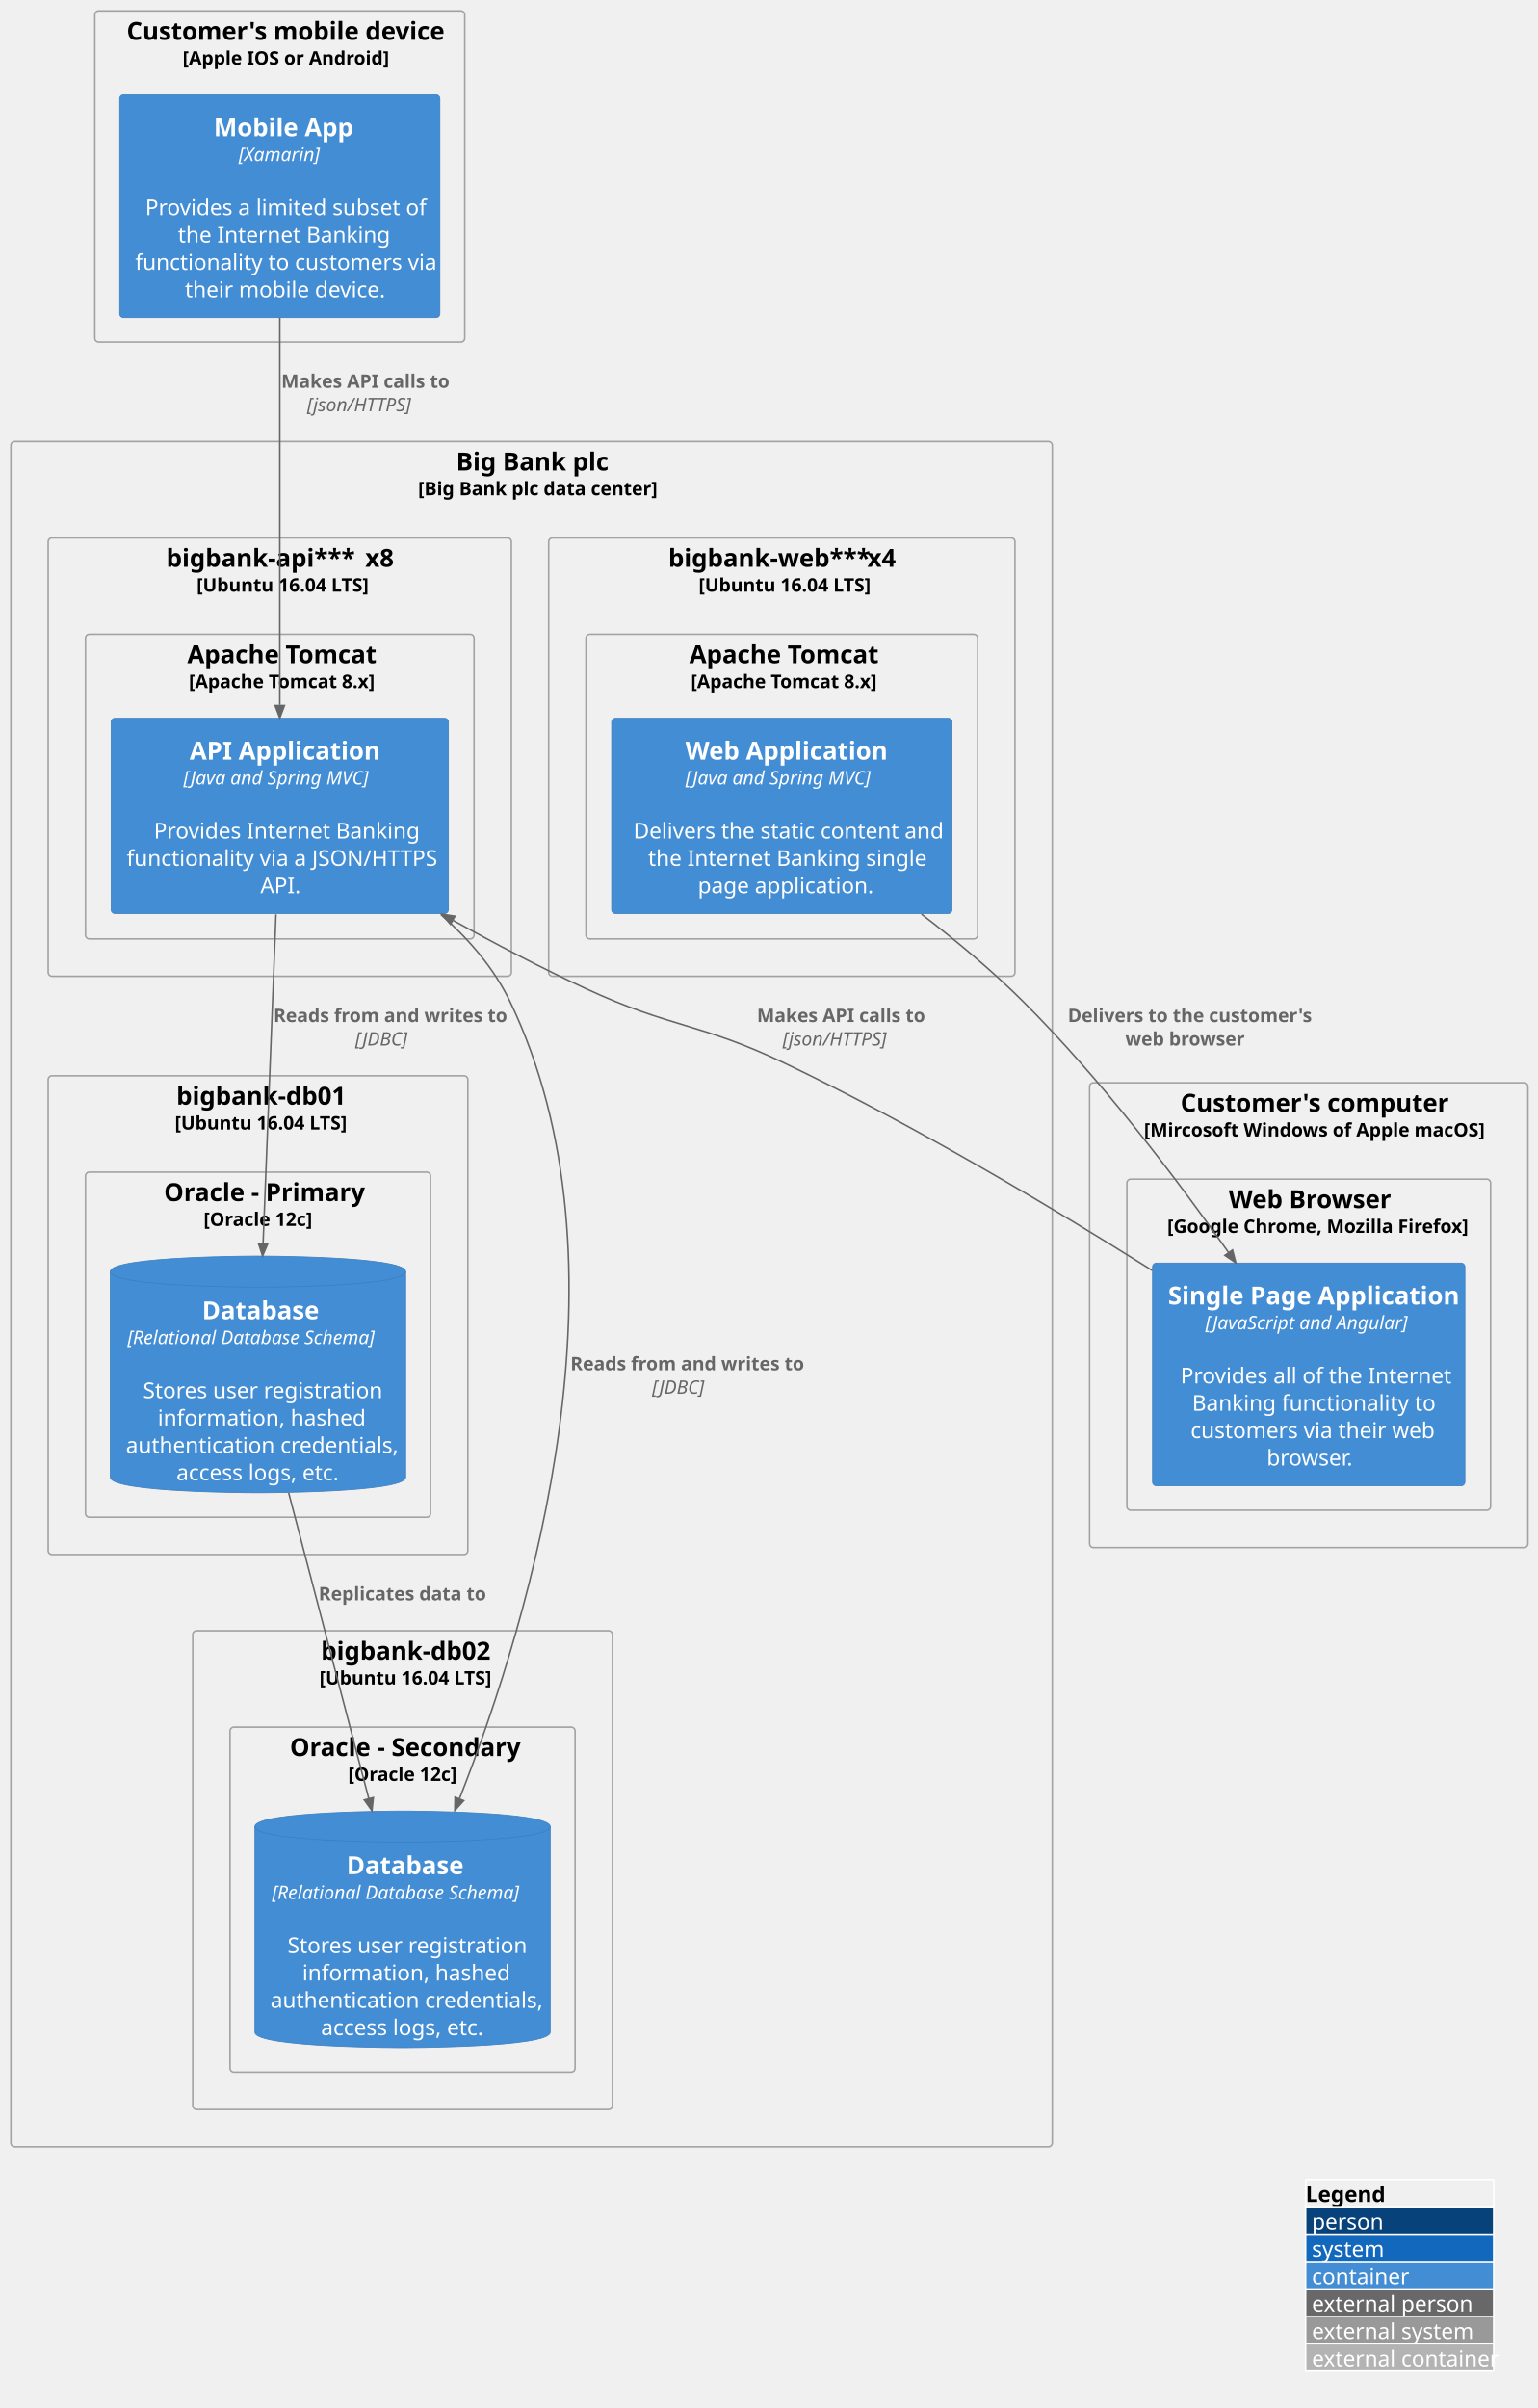
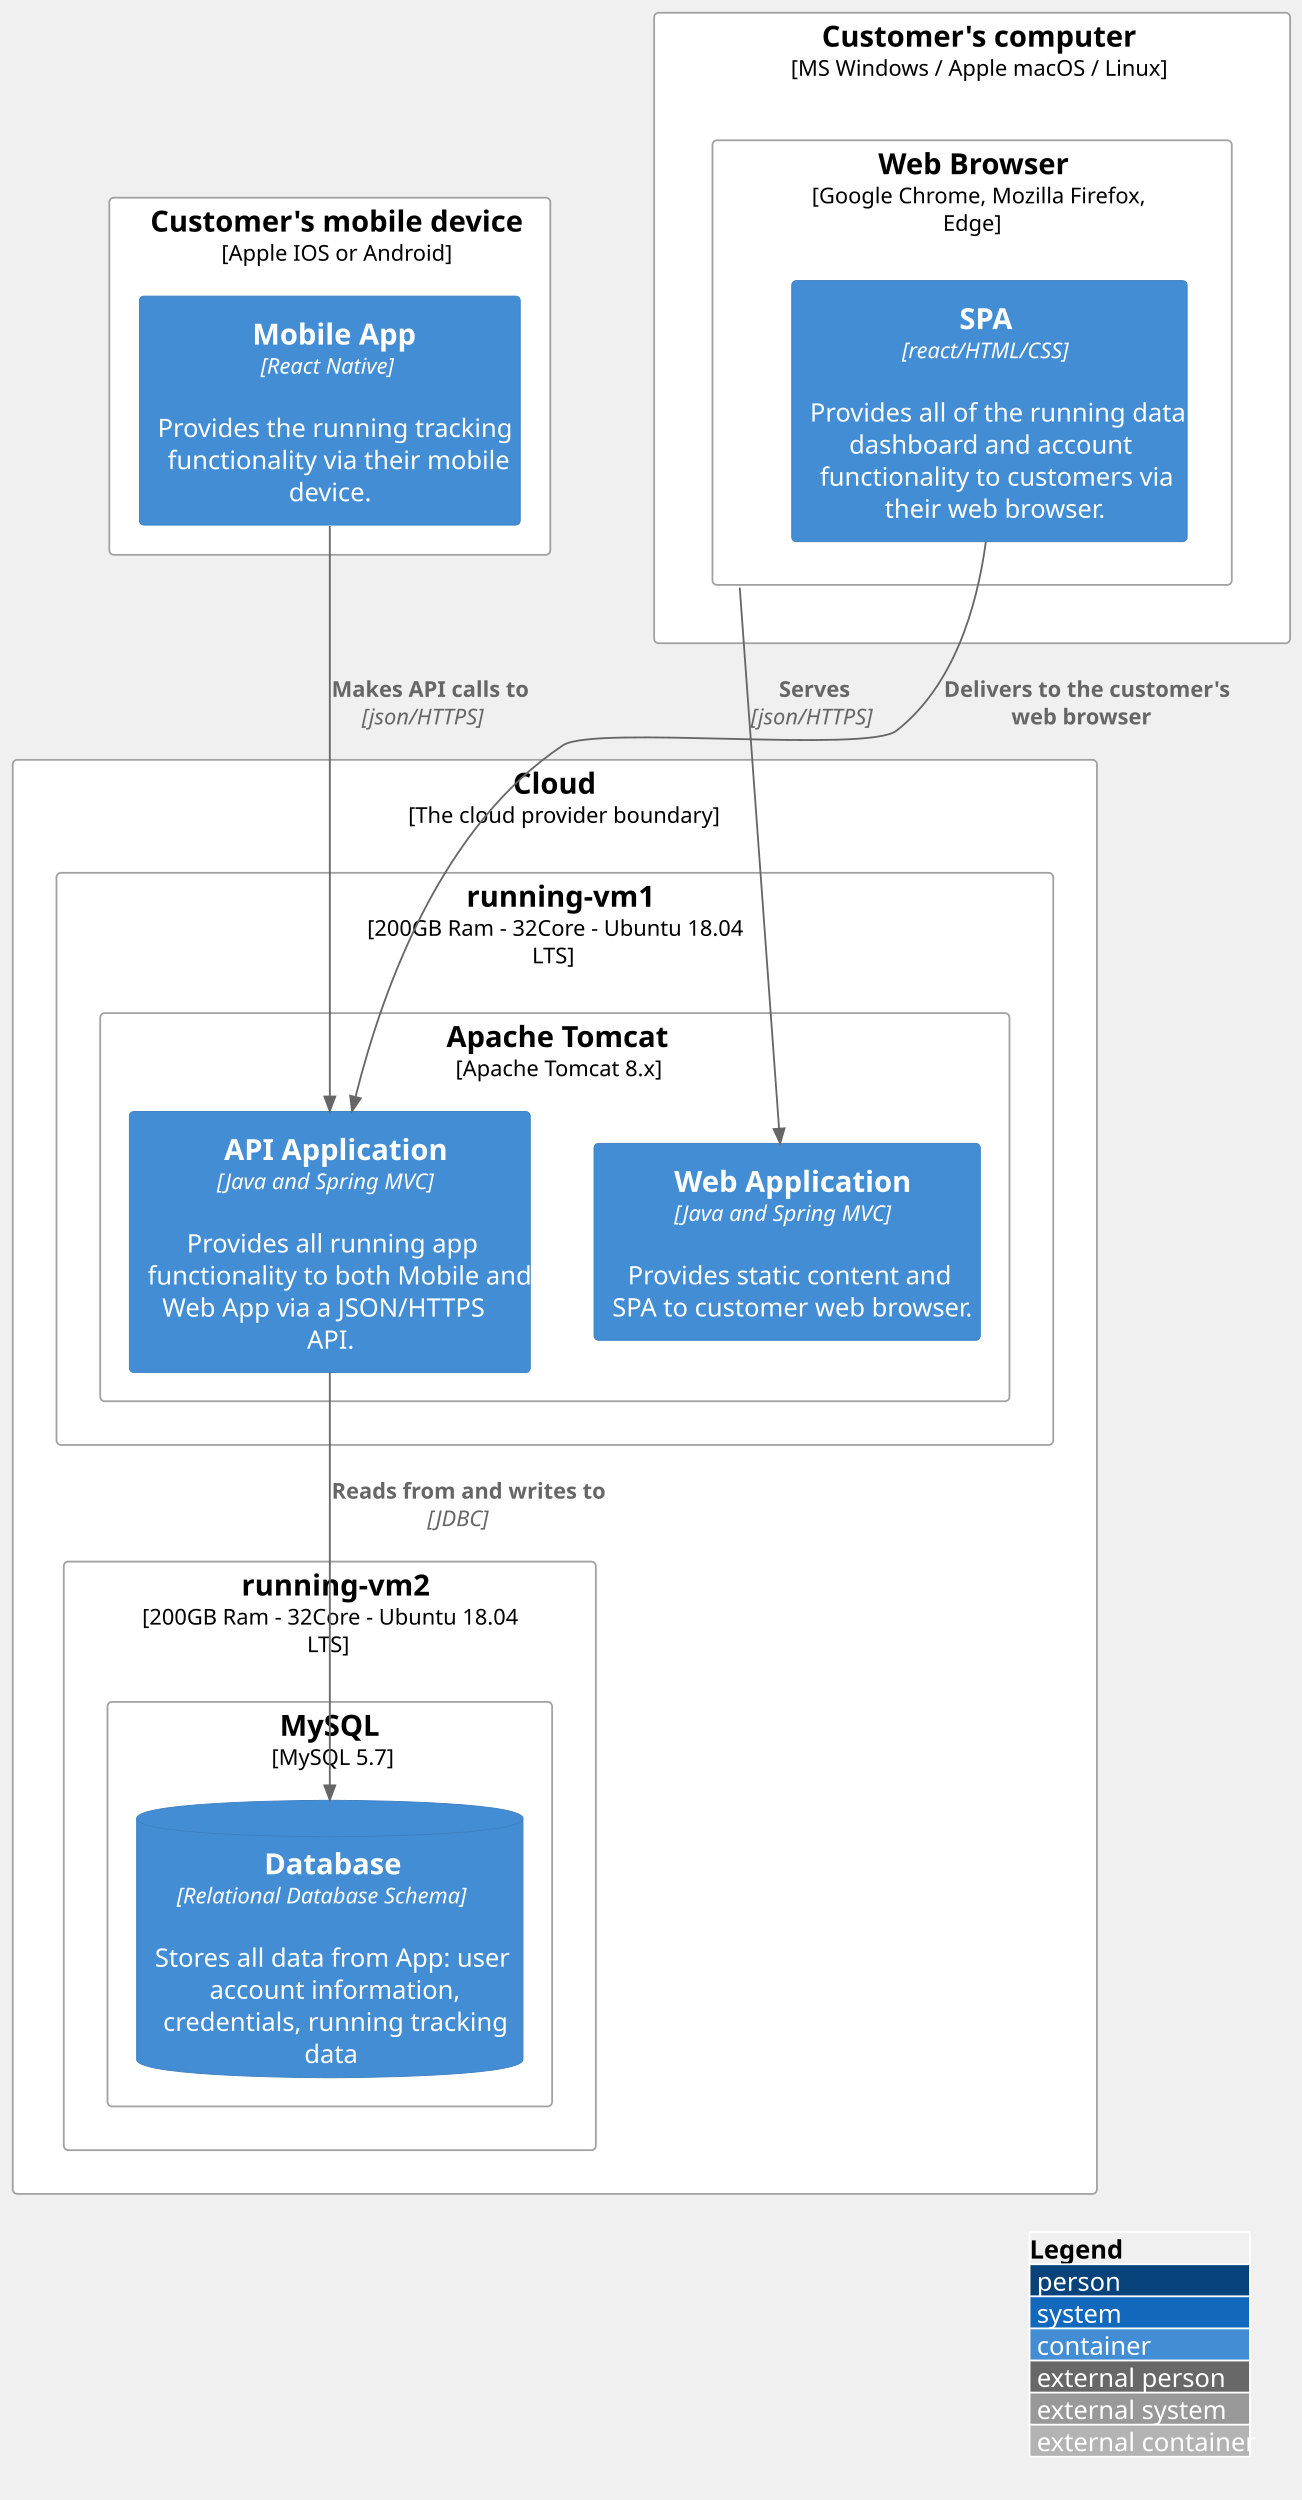
- <svg xmlns="http://www.w3.org/2000/svg" contentStyleType="text/css" height="1549px" preserveAspectRatio="none" style="width:989px;height:1549px;background:#FFFFFF;" version="1.1" viewBox="0 0 989 1549" width="989px" zoomAndPan="magnify">
+ <svg xmlns="http://www.w3.org/2000/svg" contentStyleType="text/css" height="1372px" preserveAspectRatio="none" style="width:714px;height:1372px;background:#FFFFFF;" version="1.1" viewBox="0 0 714 1372" width="714px" zoomAndPan="magnify">
  <defs />
  <g>
    <g id="cluster_plc">
-       <rect height="1097" rx="2.5" ry="2.5" style="stroke:#A2A2A2;stroke-width:1.0;fill:none;" width="670" x="7" y="284" />
-       <text fill="#000000" font-family="sans-serif" font-size="16" font-weight="bold" lengthAdjust="spacing" textLength="97" x="293.5" y="302.609">Big Bank plc</text>
-       <text fill="#000000" font-family="sans-serif" font-size="12" font-weight="bold" lengthAdjust="spacing" textLength="146" x="269" y="318.582">[Big Bank plc data center]</text>
+       <rect fill="#FFFFFF" height="787" rx="2.5" ry="2.5" style="stroke:#A2A2A2;stroke-width:1.0;" width="595" x="7" y="417" />
+       <text fill="#000000" font-family="sans-serif" font-size="16" font-weight="bold" lengthAdjust="spacing" textLength="46" x="281.5" y="435.609">Cloud</text>
+       <text fill="#000000" font-family="sans-serif" font-size="12" lengthAdjust="spacing" textLength="161" x="224" y="451.582">[The cloud provider boundary]</text>
    </g>
    <g id="cluster_dn">
-       <rect height="282" rx="2.5" ry="2.5" style="stroke:#A2A2A2;stroke-width:1.0;fill:none;" width="298" x="31" y="346" />
-       <text fill="#000000" font-family="sans-serif" font-size="16" font-weight="bold" lengthAdjust="spacing" textLength="108" x="107" y="364.609">bigbank-api***</text>
-       <text fill="#000000" font-family="sans-serif" font-size="16" font-weight="bold" lengthAdjust="spacing" textLength="18" x="235" y="364.609">x8</text>
-       <text fill="#000000" font-family="sans-serif" font-size="12" font-weight="bold" lengthAdjust="spacing" textLength="107" x="126.5" y="380.582">[Ubuntu 16.04 LTS]</text>
-     </g>
-     <g id="cluster_apache">
-       <rect height="196" rx="2.5" ry="2.5" style="stroke:#A2A2A2;stroke-width:1.0;fill:none;" width="250" x="55" y="408" />
-       <text fill="#000000" font-family="sans-serif" font-size="16" font-weight="bold" lengthAdjust="spacing" textLength="119" x="120.5" y="426.609">Apache Tomcat</text>
-       <text fill="#000000" font-family="sans-serif" font-size="12" font-weight="bold" lengthAdjust="spacing" textLength="117" x="121.5" y="442.582">[Apache Tomcat 8.x]</text>
-     </g>
-     <g id="cluster_bigbankdb01">
-       <rect height="308" rx="2.5" ry="2.5" style="stroke:#A2A2A2;stroke-width:1.0;fill:none;" width="270" x="31" y="692" />
-       <text fill="#000000" font-family="sans-serif" font-size="16" font-weight="bold" lengthAdjust="spacing" textLength="105" x="113.5" y="710.609">bigbank-db01</text>
-       <text fill="#000000" font-family="sans-serif" font-size="12" font-weight="bold" lengthAdjust="spacing" textLength="107" x="112.5" y="726.582">[Ubuntu 16.04 LTS]</text>
-     </g>
-     <g id="cluster_oracle">
-       <rect height="222" rx="2.5" ry="2.5" style="stroke:#A2A2A2;stroke-width:1.0;fill:none;" width="222" x="55" y="754" />
-       <text fill="#000000" font-family="sans-serif" font-size="16" font-weight="bold" lengthAdjust="spacing" textLength="121" x="105.5" y="772.609">Oracle - Primary</text>
-       <text fill="#000000" font-family="sans-serif" font-size="12" font-weight="bold" lengthAdjust="spacing" textLength="70" x="131" y="788.582">[Oracle 12c]</text>
-     </g>
-     <g id="cluster_bigbankdb02">
-       <rect height="308" rx="2.5" ry="2.5" style="stroke:#A2A2A2;stroke-width:1.0;fill:none;" width="270" x="124" y="1049" />
-       <text fill="#000000" font-family="sans-serif" font-size="16" font-weight="bold" lengthAdjust="spacing" textLength="105" x="206.5" y="1067.609">bigbank-db02</text>
-       <text fill="#000000" font-family="sans-serif" font-size="12" font-weight="bold" lengthAdjust="spacing" textLength="107" x="205.5" y="1083.582">[Ubuntu 16.04 LTS]</text>
-     </g>
-     <g id="cluster_oracle2">
-       <rect height="222" rx="2.5" ry="2.5" style="stroke:#A2A2A2;stroke-width:1.0;fill:none;" width="222" x="148" y="1111" />
-       <text fill="#000000" font-family="sans-serif" font-size="16" font-weight="bold" lengthAdjust="spacing" textLength="145" x="186.5" y="1129.609">Oracle - Secondary</text>
-       <text fill="#000000" font-family="sans-serif" font-size="12" font-weight="bold" lengthAdjust="spacing" textLength="70" x="224" y="1145.582">[Oracle 12c]</text>
-     </g>
-     <g id="cluster_bb2">
-       <rect height="282" rx="2.5" ry="2.5" style="stroke:#A2A2A2;stroke-width:1.0;fill:none;" width="300" x="353" y="346" />
-       <text fill="#000000" font-family="sans-serif" font-size="16" font-weight="bold" lengthAdjust="spacing" textLength="117" x="430" y="364.609">bigbank-web***</text>
-       <text fill="#000000" font-family="sans-serif" font-size="16" font-weight="bold" lengthAdjust="spacing" textLength="18" x="558" y="364.609">x4</text>
-       <text fill="#000000" font-family="sans-serif" font-size="12" font-weight="bold" lengthAdjust="spacing" textLength="107" x="449.5" y="380.582">[Ubuntu 16.04 LTS]</text>
+       <rect fill="#FFFFFF" height="314" rx="2.5" ry="2.5" style="stroke:#A2A2A2;stroke-width:1.0;" width="547" x="31" y="479" />
+       <text fill="#000000" font-family="sans-serif" font-size="16" font-weight="bold" lengthAdjust="spacing" textLength="97" x="256" y="497.609">running-vm1</text>
+       <text fill="#000000" font-family="sans-serif" font-size="12" lengthAdjust="spacing" textLength="206" x="201.5" y="513.582">[200GB Ram - 32Core - Ubuntu 18.04</text>
+       <text fill="#000000" font-family="sans-serif" font-size="12" lengthAdjust="spacing" textLength="25" x="292" y="528.676">LTS]</text>
    </g>
    <g id="cluster_apache2">
-       <rect height="196" rx="2.5" ry="2.5" style="stroke:#A2A2A2;stroke-width:1.0;fill:none;" width="252" x="377" y="408" />
-       <text fill="#000000" font-family="sans-serif" font-size="16" font-weight="bold" lengthAdjust="spacing" textLength="119" x="443.5" y="426.609">Apache Tomcat</text>
-       <text fill="#000000" font-family="sans-serif" font-size="12" font-weight="bold" lengthAdjust="spacing" textLength="117" x="444.5" y="442.582">[Apache Tomcat 8.x]</text>
+       <rect fill="#FFFFFF" height="213" rx="2.5" ry="2.5" style="stroke:#A2A2A2;stroke-width:1.0;" width="499" x="55" y="556" />
+       <text fill="#000000" font-family="sans-serif" font-size="16" font-weight="bold" lengthAdjust="spacing" textLength="119" x="245" y="574.609">Apache Tomcat</text>
+       <text fill="#000000" font-family="sans-serif" font-size="12" lengthAdjust="spacing" textLength="109" x="250" y="590.582">[Apache Tomcat 8.x]</text>
+     </g>
+     <g id="cluster_db01">
+       <rect fill="#FFFFFF" height="323" rx="2.5" ry="2.5" style="stroke:#A2A2A2;stroke-width:1.0;" width="292" x="35" y="857" />
+       <text fill="#000000" font-family="sans-serif" font-size="16" font-weight="bold" lengthAdjust="spacing" textLength="97" x="132.5" y="875.609">running-vm2</text>
+       <text fill="#000000" font-family="sans-serif" font-size="12" lengthAdjust="spacing" textLength="206" x="78" y="891.582">[200GB Ram - 32Core - Ubuntu 18.04</text>
+       <text fill="#000000" font-family="sans-serif" font-size="12" lengthAdjust="spacing" textLength="25" x="168.5" y="906.676">LTS]</text>
+     </g>
+     <g id="cluster_mysql">
+       <rect fill="#FFFFFF" height="222" rx="2.5" ry="2.5" style="stroke:#A2A2A2;stroke-width:1.0;" width="244" x="59" y="934" />
+       <text fill="#000000" font-family="sans-serif" font-size="16" font-weight="bold" lengthAdjust="spacing" textLength="55" x="153.5" y="952.609">MySQL</text>
+       <text fill="#000000" font-family="sans-serif" font-size="12" lengthAdjust="spacing" textLength="64" x="149" y="968.582">[MySQL 5.7]</text>
    </g>
    <g id="cluster_mob">
-       <rect height="213" rx="2.5" ry="2.5" style="stroke:#A2A2A2;stroke-width:1.0;fill:none;" width="238" x="61" y="7" />
-       <text fill="#000000" font-family="sans-serif" font-size="16" font-weight="bold" lengthAdjust="spacing" textLength="197" x="81.5" y="25.609">Customer's mobile device</text>
-       <text fill="#000000" font-family="sans-serif" font-size="12" font-weight="bold" lengthAdjust="spacing" textLength="125" x="117.5" y="41.582">[Apple IOS or Android]</text>
+       <rect fill="#FFFFFF" height="196" rx="2.5" ry="2.5" style="stroke:#A2A2A2;stroke-width:1.0;" width="242" x="60" y="108.5" />
+       <text fill="#000000" font-family="sans-serif" font-size="16" font-weight="bold" lengthAdjust="spacing" textLength="197" x="82.5" y="127.109">Customer's mobile device</text>
+       <text fill="#000000" font-family="sans-serif" font-size="12" lengthAdjust="spacing" textLength="119" x="121.5" y="143.082">[Apple IOS or Android]</text>
    </g>
    <g id="cluster_comp">
-       <rect height="299" rx="2.5" ry="2.5" style="stroke:#A2A2A2;stroke-width:1.0;fill:none;" width="282" x="701" y="696.5" />
-       <text fill="#000000" font-family="sans-serif" font-size="16" font-weight="bold" lengthAdjust="spacing" textLength="165" x="759.5" y="715.109">Customer's computer</text>
-       <text fill="#000000" font-family="sans-serif" font-size="12" font-weight="bold" lengthAdjust="spacing" textLength="212" x="736" y="731.082">[Mircosoft Windows of Apple macOS]</text>
+       <rect fill="#FFFFFF" height="346" rx="2.5" ry="2.5" style="stroke:#A2A2A2;stroke-width:1.0;" width="349" x="359" y="7" />
+       <text fill="#000000" font-family="sans-serif" font-size="16" font-weight="bold" lengthAdjust="spacing" textLength="165" x="451" y="25.609">Customer's computer</text>
+       <text fill="#000000" font-family="sans-serif" font-size="12" lengthAdjust="spacing" textLength="199" x="434" y="41.582">[MS Windows / Apple macOS / Linux]</text>
    </g>
    <g id="cluster_browser">
-       <rect height="213" rx="2.5" ry="2.5" style="stroke:#A2A2A2;stroke-width:1.0;fill:none;" width="234" x="725" y="758.5" />
-       <text fill="#000000" font-family="sans-serif" font-size="16" font-weight="bold" lengthAdjust="spacing" textLength="103" x="790.5" y="777.109">Web Browser</text>
-       <text fill="#000000" font-family="sans-serif" font-size="12" font-weight="bold" lengthAdjust="spacing" textLength="182" x="751" y="793.082">[Google Chrome, Mozilla Firefox]</text>
+       <rect fill="#FFFFFF" height="244" rx="2.5" ry="2.5" style="stroke:#A2A2A2;stroke-width:1.0;" width="285" x="391" y="77" />
+       <text fill="#000000" font-family="sans-serif" font-size="16" font-weight="bold" lengthAdjust="spacing" textLength="103" x="482" y="95.609">Web Browser</text>
+       <text fill="#000000" font-family="sans-serif" font-size="12" lengthAdjust="spacing" textLength="176" x="445.5" y="111.582">[Google Chrome, Mozilla Firefox,</text>
+       <text fill="#000000" font-family="sans-serif" font-size="12" lengthAdjust="spacing" textLength="32" x="517.5" y="126.676">Edge]</text>
+     </g>
+     <g id="elem_web">
+       <rect fill="#438DD5" height="108.047" rx="2.5" ry="2.5" style="stroke:#3C7FC0;stroke-width:0.5;" width="212" x="326" y="627.5" />
+       <text fill="#FFFFFF" font-family="sans-serif" font-size="16" font-weight="bold" lengthAdjust="spacing" textLength="124" x="370" y="654.109">Web Application</text>
+       <text fill="#FFFFFF" font-family="sans-serif" font-size="12" font-style="italic" lengthAdjust="spacing" textLength="124" x="370" y="670.082">[Java and Spring MVC]</text>
+       <text fill="#FFFFFF" font-family="sans-serif" font-size="14" lengthAdjust="spacing" textLength="4" x="430" y="687.252"> </text>
+       <text fill="#FFFFFF" font-family="sans-serif" font-size="14" lengthAdjust="spacing" textLength="171" x="344.5" y="704.861">Provides static content and</text>
+       <text fill="#FFFFFF" font-family="sans-serif" font-size="14" lengthAdjust="spacing" textLength="192" x="336" y="722.471">SPA to customer web browser.</text>
    </g>
    <g id="elem_api">
-       <rect fill="#438DD5" height="125.656" rx="2.5" ry="2.5" style="stroke:#3C7FC0;stroke-width:0.5;" width="217" x="71.5" y="462" />
-       <text fill="#FFFFFF" font-family="sans-serif" font-size="16" font-weight="bold" lengthAdjust="spacing" textLength="116" x="122" y="488.609">API Application</text>
-       <text fill="#FFFFFF" font-family="sans-serif" font-size="12" font-style="italic" lengthAdjust="spacing" textLength="124" x="118" y="504.582">[Java and Spring MVC]</text>
-       <text fill="#FFFFFF" font-family="sans-serif" font-size="14" lengthAdjust="spacing" textLength="4" x="178" y="521.752"> </text>
-       <text fill="#FFFFFF" font-family="sans-serif" font-size="14" lengthAdjust="spacing" textLength="162" x="99" y="539.361">Provides Internet Banking</text>
-       <text fill="#FFFFFF" font-family="sans-serif" font-size="14" lengthAdjust="spacing" textLength="197" x="81.5" y="556.971">functionality via a JSON/HTTPS</text>
-       <text fill="#FFFFFF" font-family="sans-serif" font-size="14" lengthAdjust="spacing" textLength="25" x="167.5" y="574.58">API.</text>
+       <rect fill="#438DD5" height="143.266" rx="2.5" ry="2.5" style="stroke:#3C7FC0;stroke-width:0.5;" width="220" x="71" y="610" />
+       <text fill="#FFFFFF" font-family="sans-serif" font-size="16" font-weight="bold" lengthAdjust="spacing" textLength="116" x="123" y="636.609">API Application</text>
+       <text fill="#FFFFFF" font-family="sans-serif" font-size="12" font-style="italic" lengthAdjust="spacing" textLength="124" x="119" y="652.582">[Java and Spring MVC]</text>
+       <text fill="#FFFFFF" font-family="sans-serif" font-size="14" lengthAdjust="spacing" textLength="4" x="179" y="669.752"> </text>
+       <text fill="#FFFFFF" font-family="sans-serif" font-size="14" lengthAdjust="spacing" textLength="153" x="102.5" y="687.361">Provides all running app</text>
+       <text fill="#FFFFFF" font-family="sans-serif" font-size="14" lengthAdjust="spacing" textLength="196" x="81" y="704.971">functionality to both Mobile and</text>
+       <text fill="#FFFFFF" font-family="sans-serif" font-size="14" lengthAdjust="spacing" textLength="180" x="89" y="722.58">Web App via a JSON/HTTPS</text>
+       <text fill="#FFFFFF" font-family="sans-serif" font-size="14" lengthAdjust="spacing" textLength="25" x="168.5" y="740.189">API.</text>
    </g>
    <g id="elem_db">
-       <path d="M71,818 C71,808 166,808 166,808 C166,808 261,808 261,818 L261,950.266 C261,960.266 166,960.266 166,960.266 C166,960.266 71,960.266 71,950.266 L71,818 " fill="#438DD5" style="stroke:#3C7FC0;stroke-width:0.5;" />
-       <path d="M71,818 C71,828 166,828 166,828 C166,828 261,828 261,818 " fill="none" style="stroke:#3C7FC0;stroke-width:0.5;" />
-       <text fill="#FFFFFF" font-family="sans-serif" font-size="16" font-weight="bold" lengthAdjust="spacing" textLength="72" x="130" y="848.609">Database</text>
-       <text fill="#FFFFFF" font-family="sans-serif" font-size="12" font-style="italic" lengthAdjust="spacing" textLength="168" x="82" y="864.582">[Relational Database Schema]</text>
-       <text fill="#FFFFFF" font-family="sans-serif" font-size="14" lengthAdjust="spacing" textLength="4" x="164" y="881.752"> </text>
-       <text fill="#FFFFFF" font-family="sans-serif" font-size="14" lengthAdjust="spacing" textLength="148" x="92" y="899.361">Stores user registration</text>
-       <text fill="#FFFFFF" font-family="sans-serif" font-size="14" lengthAdjust="spacing" textLength="125" x="101.5" y="916.971">information, hashed</text>
-       <text fill="#FFFFFF" font-family="sans-serif" font-size="14" lengthAdjust="spacing" textLength="166" x="81" y="934.58">authentication credentials,</text>
-       <text fill="#FFFFFF" font-family="sans-serif" font-size="14" lengthAdjust="spacing" textLength="105" x="113.5" y="952.189">access logs, etc.</text>
-     </g>
-     <g id="elem_db2">
-       <path d="M164,1175 C164,1165 259,1165 259,1165 C259,1165 354,1165 354,1175 L354,1307.266 C354,1317.266 259,1317.266 259,1317.266 C259,1317.266 164,1317.266 164,1307.266 L164,1175 " fill="#438DD5" style="stroke:#3C7FC0;stroke-width:0.5;" />
-       <path d="M164,1175 C164,1185 259,1185 259,1185 C259,1185 354,1185 354,1175 " fill="none" style="stroke:#3C7FC0;stroke-width:0.5;" />
-       <text fill="#FFFFFF" font-family="sans-serif" font-size="16" font-weight="bold" lengthAdjust="spacing" textLength="72" x="223" y="1205.609">Database</text>
-       <text fill="#FFFFFF" font-family="sans-serif" font-size="12" font-style="italic" lengthAdjust="spacing" textLength="168" x="175" y="1221.582">[Relational Database Schema]</text>
-       <text fill="#FFFFFF" font-family="sans-serif" font-size="14" lengthAdjust="spacing" textLength="4" x="257" y="1238.752"> </text>
-       <text fill="#FFFFFF" font-family="sans-serif" font-size="14" lengthAdjust="spacing" textLength="148" x="185" y="1256.361">Stores user registration</text>
-       <text fill="#FFFFFF" font-family="sans-serif" font-size="14" lengthAdjust="spacing" textLength="125" x="194.5" y="1273.971">information, hashed</text>
-       <text fill="#FFFFFF" font-family="sans-serif" font-size="14" lengthAdjust="spacing" textLength="166" x="174" y="1291.58">authentication credentials,</text>
-       <text fill="#FFFFFF" font-family="sans-serif" font-size="14" lengthAdjust="spacing" textLength="105" x="206.5" y="1309.189">access logs, etc.</text>
-     </g>
-     <g id="elem_web">
-       <rect fill="#438DD5" height="125.656" rx="2.5" ry="2.5" style="stroke:#3C7FC0;stroke-width:0.5;" width="219" x="393.5" y="462" />
-       <text fill="#FFFFFF" font-family="sans-serif" font-size="16" font-weight="bold" lengthAdjust="spacing" textLength="124" x="441" y="488.609">Web Application</text>
-       <text fill="#FFFFFF" font-family="sans-serif" font-size="12" font-style="italic" lengthAdjust="spacing" textLength="124" x="441" y="504.582">[Java and Spring MVC]</text>
-       <text fill="#FFFFFF" font-family="sans-serif" font-size="14" lengthAdjust="spacing" textLength="4" x="501" y="521.752"> </text>
-       <text fill="#FFFFFF" font-family="sans-serif" font-size="14" lengthAdjust="spacing" textLength="191" x="407.5" y="539.361">Delivers the static content and</text>
-       <text fill="#FFFFFF" font-family="sans-serif" font-size="14" lengthAdjust="spacing" textLength="168" x="417" y="556.971">the Internet Banking single</text>
-       <text fill="#FFFFFF" font-family="sans-serif" font-size="14" lengthAdjust="spacing" textLength="108" x="449" y="574.58">page application.</text>
+       <path d="M75,998 C75,988 181,988 181,988 C181,988 287,988 287,998 L287,1130.266 C287,1140.266 181,1140.266 181,1140.266 C181,1140.266 75,1140.266 75,1130.266 L75,998 " fill="#438DD5" style="stroke:#3C7FC0;stroke-width:0.5;" />
+       <path d="M75,998 C75,1008 181,1008 181,1008 C181,1008 287,1008 287,998 " fill="none" style="stroke:#3C7FC0;stroke-width:0.5;" />
+       <text fill="#FFFFFF" font-family="sans-serif" font-size="16" font-weight="bold" lengthAdjust="spacing" textLength="72" x="145" y="1028.609">Database</text>
+       <text fill="#FFFFFF" font-family="sans-serif" font-size="12" font-style="italic" lengthAdjust="spacing" textLength="168" x="97" y="1044.582">[Relational Database Schema]</text>
+       <text fill="#FFFFFF" font-family="sans-serif" font-size="14" lengthAdjust="spacing" textLength="4" x="179" y="1061.752"> </text>
+       <text fill="#FFFFFF" font-family="sans-serif" font-size="14" lengthAdjust="spacing" textLength="188" x="85" y="1079.361">Stores all data from App: user</text>
+       <text fill="#FFFFFF" font-family="sans-serif" font-size="14" lengthAdjust="spacing" textLength="128" x="115" y="1096.971">account information,</text>
+       <text fill="#FFFFFF" font-family="sans-serif" font-size="14" lengthAdjust="spacing" textLength="179" x="89.5" y="1114.58">credentials, running tracking</text>
+       <text fill="#FFFFFF" font-family="sans-serif" font-size="14" lengthAdjust="spacing" textLength="28" x="167" y="1132.189">data</text>
    </g>
    <g id="elem_mobile">
-       <rect fill="#438DD5" height="143.266" rx="2.5" ry="2.5" style="stroke:#3C7FC0;stroke-width:0.5;" width="206" x="77" y="61" />
-       <text fill="#FFFFFF" font-family="sans-serif" font-size="16" font-weight="bold" lengthAdjust="spacing" textLength="85" x="137.5" y="87.609">Mobile App</text>
-       <text fill="#FFFFFF" font-family="sans-serif" font-size="12" font-style="italic" lengthAdjust="spacing" textLength="53" x="153.5" y="103.582">[Xamarin]</text>
-       <text fill="#FFFFFF" font-family="sans-serif" font-size="14" lengthAdjust="spacing" textLength="4" x="178" y="120.752"> </text>
-       <text fill="#FFFFFF" font-family="sans-serif" font-size="14" lengthAdjust="spacing" textLength="173" x="93.5" y="138.361">Provides a limited subset of</text>
-       <text fill="#FFFFFF" font-family="sans-serif" font-size="14" lengthAdjust="spacing" textLength="127" x="114.5" y="155.971">the Internet Banking</text>
-       <text fill="#FFFFFF" font-family="sans-serif" font-size="14" lengthAdjust="spacing" textLength="182" x="87" y="173.58">functionality to customers via</text>
-       <text fill="#FFFFFF" font-family="sans-serif" font-size="14" lengthAdjust="spacing" textLength="122" x="119" y="191.19">their mobile device.</text>
+       <rect fill="#438DD5" height="125.656" rx="2.5" ry="2.5" style="stroke:#3C7FC0;stroke-width:0.5;" width="209" x="76.5" y="162.5" />
+       <text fill="#FFFFFF" font-family="sans-serif" font-size="16" font-weight="bold" lengthAdjust="spacing" textLength="85" x="138.5" y="189.109">Mobile App</text>
+       <text fill="#FFFFFF" font-family="sans-serif" font-size="12" font-style="italic" lengthAdjust="spacing" textLength="76" x="143" y="205.082">[React Native]</text>
+       <text fill="#FFFFFF" font-family="sans-serif" font-size="14" lengthAdjust="spacing" textLength="4" x="179" y="222.252"> </text>
+       <text fill="#FFFFFF" font-family="sans-serif" font-size="14" lengthAdjust="spacing" textLength="185" x="86.5" y="239.861">Provides the running tracking</text>
+       <text fill="#FFFFFF" font-family="sans-serif" font-size="14" lengthAdjust="spacing" textLength="174" x="92" y="257.471">functionality via their mobile</text>
+       <text fill="#FFFFFF" font-family="sans-serif" font-size="14" lengthAdjust="spacing" textLength="45" x="158.5" y="275.08">device.</text>
    </g>
    <g id="elem_spa">
-       <rect fill="#438DD5" height="143.266" rx="2.5" ry="2.5" style="stroke:#3C7FC0;stroke-width:0.5;" width="201" x="741.5" y="812.5" />
-       <text fill="#FFFFFF" font-family="sans-serif" font-size="16" font-weight="bold" lengthAdjust="spacing" textLength="181" x="751.5" y="839.109">Single Page Application</text>
-       <text fill="#FFFFFF" font-family="sans-serif" font-size="12" font-style="italic" lengthAdjust="spacing" textLength="133" x="775.5" y="855.082">[JavaScript and Angular]</text>
-       <text fill="#FFFFFF" font-family="sans-serif" font-size="14" lengthAdjust="spacing" textLength="4" x="840" y="872.252"> </text>
-       <text fill="#FFFFFF" font-family="sans-serif" font-size="14" lengthAdjust="spacing" textLength="165" x="759.5" y="889.861">Provides all of the Internet</text>
-       <text fill="#FFFFFF" font-family="sans-serif" font-size="14" lengthAdjust="spacing" textLength="146" x="767" y="907.471">Banking functionality to</text>
-       <text fill="#FFFFFF" font-family="sans-serif" font-size="14" lengthAdjust="spacing" textLength="148" x="766" y="925.08">customers via their web</text>
-       <text fill="#FFFFFF" font-family="sans-serif" font-size="14" lengthAdjust="spacing" textLength="54" x="815" y="942.689">browser.</text>
+       <rect fill="#438DD5" height="143.266" rx="2.5" ry="2.5" style="stroke:#3C7FC0;stroke-width:0.5;" width="217" x="434.5" y="154" />
+       <text fill="#FFFFFF" font-family="sans-serif" font-size="16" font-weight="bold" lengthAdjust="spacing" textLength="33" x="526.5" y="180.609">SPA</text>
+       <text fill="#FFFFFF" font-family="sans-serif" font-size="12" font-style="italic" lengthAdjust="spacing" textLength="96" x="495" y="196.582">[react/HTML/CSS]</text>
+       <text fill="#FFFFFF" font-family="sans-serif" font-size="14" lengthAdjust="spacing" textLength="4" x="541" y="213.752"> </text>
+       <text fill="#FFFFFF" font-family="sans-serif" font-size="14" lengthAdjust="spacing" textLength="197" x="444.5" y="231.361">Provides all of the running data</text>
+       <text fill="#FFFFFF" font-family="sans-serif" font-size="14" lengthAdjust="spacing" textLength="150" x="466" y="248.971">dashboard and account</text>
+       <text fill="#FFFFFF" font-family="sans-serif" font-size="14" lengthAdjust="spacing" textLength="182" x="450" y="266.58">functionality to customers via</text>
+       <text fill="#FFFFFF" font-family="sans-serif" font-size="14" lengthAdjust="spacing" textLength="115" x="485.5" y="284.19">their web browser.</text>
    </g>
    <g id="link_mobile_api">
-       <path d="M180,204.22 C180,274.86 180,382.84 180,453.44 " fill="none" id="mobile-to-api" style="stroke:#666666;stroke-width:1.0;" />
-       <polygon fill="#666666" points="180,461.86,183,453.86,177,453.86,180,461.86" style="stroke:#666666;stroke-width:1.0;" />
-       <text fill="#666666" font-family="sans-serif" font-size="12" font-weight="bold" lengthAdjust="spacing" textLength="104" x="181" y="249.457">Makes API calls to</text>
-       <text fill="#666666" font-family="sans-serif" font-size="12" font-style="italic" lengthAdjust="spacing" textLength="71" x="197.5" y="264.551">[json/HTTPS]</text>
+       <path d="M181,288.67 C181,370.04 181,512.7 181,601.6 " fill="none" id="mobile-to-api" style="stroke:#666666;stroke-width:1.0;" />
+       <polygon fill="#666666" points="181,609.76,184,601.76,178,601.76,181,609.76" style="stroke:#666666;stroke-width:1.0;" />
+       <text fill="#666666" font-family="sans-serif" font-size="12" font-weight="bold" lengthAdjust="spacing" textLength="104" x="182" y="382.457">Makes API calls to</text>
+       <text fill="#666666" font-family="sans-serif" font-size="12" font-style="italic" lengthAdjust="spacing" textLength="71" x="198.5" y="397.551">[json/HTTPS]</text>
    </g>
    <g id="link_spa_api">
-       <path d="M741.3,817.26 C675.62,775.96 587.14,723.28 505,684 C450.19,657.79 432.12,661.55 377,636 C348.78,622.92 319.11,607.37 291.61,592.14 " fill="none" id="spa-to-api" style="stroke:#666666;stroke-width:1.0;" />
-       <polygon fill="#666666" points="284.29,588.07,289.813,594.589,292.738,589.35,284.29,588.07" style="stroke:#666666;stroke-width:1.0;" />
-       <text fill="#666666" font-family="sans-serif" font-size="12" font-weight="bold" lengthAdjust="spacing" textLength="104" x="487" y="657.457">Makes API calls to</text>
-       <text fill="#666666" font-family="sans-serif" font-size="12" font-style="italic" lengthAdjust="spacing" textLength="71" x="503.5" y="672.551">[json/HTTPS]</text>
+       <path d="M541.05,297.25 C536.03,334.14 523.17,376.56 492,401 C475.98,413.56 325.95,397.73 309,409 C243.88,452.32 211.12,538.16 195.16,601.77 " fill="none" id="spa-to-api" style="stroke:#666666;stroke-width:1.0;" />
+       <polygon fill="#666666" points="193.2,609.81,198.014,602.751,192.186,601.326,193.2,609.81" style="stroke:#666666;stroke-width:1.0;" />
+       <text fill="#666666" font-family="sans-serif" font-size="12" font-weight="bold" lengthAdjust="spacing" textLength="149" x="518" y="382.457">Delivers to the customer's</text>
+       <text fill="#666666" font-family="sans-serif" font-size="12" font-weight="bold" lengthAdjust="spacing" textLength="75" x="555" y="397.551">web browser</text>
    </g>
-     <g id="link_web_spa">
-       <path d="M592.82,588.02 C615.09,605.07 638.22,624.32 658,644 C707.73,693.46 755.8,756.6 790.32,805.56 " fill="none" id="web-to-spa" style="stroke:#666666;stroke-width:1.0;" />
-       <polygon fill="#666666" points="795.1,812.37,792.953,804.1,788.045,807.551,795.1,812.37" style="stroke:#666666;stroke-width:1.0;" />
-       <text fill="#666666" font-family="sans-serif" font-size="12" font-weight="bold" lengthAdjust="spacing" textLength="149" x="687" y="657.457">Delivers to the customer's</text>
-       <text fill="#666666" font-family="sans-serif" font-size="12" font-weight="bold" lengthAdjust="spacing" textLength="75" x="724" y="672.551">web browser</text>
+     <g id="link_browser_web">
+       <path d="M405.979,322.486 C406.02,323.05 406.061,323.614 406.102,324.181 C406.184,325.314 406.267,326.453 406.35,327.599 C406.517,329.89 406.685,332.207 406.855,334.547 C407.195,339.227 407.542,344.001 407.895,348.856 C408.601,358.568 409.33,368.606 410.076,378.874 C416.045,461.015 423.08,557.825 427.54,619.18 " fill="none" id="browser-to-web" style="stroke:#666666;stroke-width:1.0;" />
+       <polygon fill="#666666" points="428.14,627.41,430.546,619.212,424.562,619.651,428.14,627.41" style="stroke:#666666;stroke-width:1.0;" />
+       <text fill="#666666" font-family="sans-serif" font-size="12" font-weight="bold" lengthAdjust="spacing" textLength="40" x="427.5" y="382.457">Serves</text>
+       <text fill="#666666" font-family="sans-serif" font-size="12" font-style="italic" lengthAdjust="spacing" textLength="71" x="412" y="397.551">[json/HTTPS]</text>
    </g>
    <g id="link_api_db">
-       <path d="M177.56,588.18 C175.26,646.81 171.8,735.08 169.26,799.75 " fill="none" id="api-to-db" style="stroke:#666666;stroke-width:1.0;" />
-       <polygon fill="#666666" points="168.94,807.92,172.252,800.044,166.256,799.808,168.94,807.92" style="stroke:#666666;stroke-width:1.0;" />
-       <text fill="#666666" font-family="sans-serif" font-size="12" font-weight="bold" lengthAdjust="spacing" textLength="143" x="176" y="657.457">Reads from and writes to</text>
-       <text fill="#666666" font-family="sans-serif" font-size="12" font-style="italic" lengthAdjust="spacing" textLength="38" x="228.5" y="672.551">[JDBC]</text>
+       <path d="M181,753.18 C181,817.3 181,911.91 181,979.69 " fill="none" id="api-to-db" style="stroke:#666666;stroke-width:1.0;" />
+       <polygon fill="#666666" points="181,987.82,184,979.82,178,979.82,181,987.82" style="stroke:#666666;stroke-width:1.0;" />
+       <text fill="#666666" font-family="sans-serif" font-size="12" font-weight="bold" lengthAdjust="spacing" textLength="143" x="182" y="822.457">Reads from and writes to</text>
+       <text fill="#666666" font-family="sans-serif" font-size="12" font-style="italic" lengthAdjust="spacing" textLength="38" x="234.5" y="837.551">[JDBC]</text>
    </g>
-     <g id="link_api_db2">
-       <path d="M283.55,588.21 C301.53,604.02 317.73,622.68 328,644 C409.05,812.28 342.71,1037.23 295.68,1156.9 " fill="none" id="api-to-db2" style="stroke:#666666;stroke-width:1.0;" />
-       <polygon fill="#666666" points="292.62,1164.63,298.356,1158.297,292.777,1156.087,292.62,1164.63" style="stroke:#666666;stroke-width:1.0;" />
-       <text fill="#666666" font-family="sans-serif" font-size="12" font-weight="bold" lengthAdjust="spacing" textLength="143" x="367" y="881.457">Reads from and writes to</text>
-       <text fill="#666666" font-family="sans-serif" font-size="12" font-style="italic" lengthAdjust="spacing" textLength="38" x="419.5" y="896.551">[JDBC]</text>
-     </g>
-     <g id="link_db_db2">
-       <path d="M185.72,960.29 C200.83,1017.94 221.65,1097.42 237.24,1156.93 " fill="none" id="db-to-db2" style="stroke:#666666;stroke-width:1.0;" />
-       <polygon fill="#666666" points="239.31,1164.82,240.185,1156.321,234.38,1157.841,239.31,1164.82" style="stroke:#666666;stroke-width:1.0;" />
-       <text fill="#666666" font-family="sans-serif" font-size="12" font-weight="bold" lengthAdjust="spacing" textLength="102" x="205" y="1029.457">Replicates data to</text>
-     </g>
-     <rect height="139.266" rx="7.5" ry="7.5" style="stroke:#00000000;stroke-width:1.0;fill:none;" width="133" x="834" y="1394" />
-     <text fill="#000000" font-family="sans-serif" font-size="14" font-weight="bold" lengthAdjust="spacing" textLength="53" x="840" y="1416.533">Legend</text>
-     <text fill="#FFFFFF" font-family="sans-serif" font-size="14" lengthAdjust="spacing" textLength="4" x="893" y="1416.533"> </text>
-     <rect fill="#08427B" height="17.609" style="stroke:none;stroke-width:1.0;" width="121" x="840" y="1419.609" />
-     <text fill="#FFFFFF" font-family="sans-serif" font-size="14" lengthAdjust="spacing" textLength="44" x="844" y="1434.143">person</text>
-     <rect fill="#1168BD" height="17.609" style="stroke:none;stroke-width:1.0;" width="121" x="840" y="1437.219" />
-     <text fill="#FFFFFF" font-family="sans-serif" font-size="14" lengthAdjust="spacing" textLength="44" x="844" y="1451.752">system</text>
-     <rect fill="#438DD5" height="17.609" style="stroke:none;stroke-width:1.0;" width="121" x="840" y="1454.828" />
-     <text fill="#FFFFFF" font-family="sans-serif" font-size="14" lengthAdjust="spacing" textLength="59" x="844" y="1469.361">container</text>
-     <rect fill="#686868" height="17.609" style="stroke:none;stroke-width:1.0;" width="121" x="840" y="1472.438" />
-     <text fill="#FFFFFF" font-family="sans-serif" font-size="14" lengthAdjust="spacing" textLength="98" x="844" y="1486.971">external person</text>
-     <rect fill="#999999" height="17.609" style="stroke:none;stroke-width:1.0;" width="121" x="840" y="1490.047" />
-     <text fill="#FFFFFF" font-family="sans-serif" font-size="14" lengthAdjust="spacing" textLength="98" x="844" y="1504.58">external system</text>
-     <rect fill="#B3B3B3" height="17.609" style="stroke:none;stroke-width:1.0;" width="121" x="840" y="1507.656" />
-     <text fill="#FFFFFF" font-family="sans-serif" font-size="14" lengthAdjust="spacing" textLength="113" x="844" y="1522.189">external container</text>
-     <line style="stroke:#FFFFFF;stroke-width:1.0;" x1="840" x2="961" y1="1402" y2="1402" />
-     <line style="stroke:#FFFFFF;stroke-width:1.0;" x1="840" x2="961" y1="1419.609" y2="1419.609" />
-     <line style="stroke:#FFFFFF;stroke-width:1.0;" x1="840" x2="961" y1="1437.219" y2="1437.219" />
-     <line style="stroke:#FFFFFF;stroke-width:1.0;" x1="840" x2="961" y1="1454.828" y2="1454.828" />
-     <line style="stroke:#FFFFFF;stroke-width:1.0;" x1="840" x2="961" y1="1472.438" y2="1472.438" />
-     <line style="stroke:#FFFFFF;stroke-width:1.0;" x1="840" x2="961" y1="1490.047" y2="1490.047" />
-     <line style="stroke:#FFFFFF;stroke-width:1.0;" x1="840" x2="961" y1="1507.656" y2="1507.656" />
-     <line style="stroke:#FFFFFF;stroke-width:1.0;" x1="840" x2="961" y1="1525.266" y2="1525.266" />
-     <line style="stroke:#FFFFFF;stroke-width:1.0;" x1="840" x2="840" y1="1402" y2="1525.266" />
-     <line style="stroke:#FFFFFF;stroke-width:1.0;" x1="961" x2="961" y1="1402" y2="1525.266" />
+     <rect height="139.266" rx="7.5" ry="7.5" style="stroke:#00000000;stroke-width:1.0;fill:none;" width="133" x="559" y="1217" />
+     <text fill="#000000" font-family="sans-serif" font-size="14" font-weight="bold" lengthAdjust="spacing" textLength="53" x="565" y="1239.533">Legend</text>
+     <text fill="#FFFFFF" font-family="sans-serif" font-size="14" lengthAdjust="spacing" textLength="4" x="618" y="1239.533"> </text>
+     <rect fill="#08427B" height="17.609" style="stroke:none;stroke-width:1.0;" width="121" x="565" y="1242.609" />
+     <text fill="#FFFFFF" font-family="sans-serif" font-size="14" lengthAdjust="spacing" textLength="44" x="569" y="1257.143">person</text>
+     <rect fill="#1168BD" height="17.609" style="stroke:none;stroke-width:1.0;" width="121" x="565" y="1260.219" />
+     <text fill="#FFFFFF" font-family="sans-serif" font-size="14" lengthAdjust="spacing" textLength="44" x="569" y="1274.752">system</text>
+     <rect fill="#438DD5" height="17.609" style="stroke:none;stroke-width:1.0;" width="121" x="565" y="1277.828" />
+     <text fill="#FFFFFF" font-family="sans-serif" font-size="14" lengthAdjust="spacing" textLength="59" x="569" y="1292.361">container</text>
+     <rect fill="#686868" height="17.609" style="stroke:none;stroke-width:1.0;" width="121" x="565" y="1295.438" />
+     <text fill="#FFFFFF" font-family="sans-serif" font-size="14" lengthAdjust="spacing" textLength="98" x="569" y="1309.971">external person</text>
+     <rect fill="#999999" height="17.609" style="stroke:none;stroke-width:1.0;" width="121" x="565" y="1313.047" />
+     <text fill="#FFFFFF" font-family="sans-serif" font-size="14" lengthAdjust="spacing" textLength="98" x="569" y="1327.58">external system</text>
+     <rect fill="#B3B3B3" height="17.609" style="stroke:none;stroke-width:1.0;" width="121" x="565" y="1330.656" />
+     <text fill="#FFFFFF" font-family="sans-serif" font-size="14" lengthAdjust="spacing" textLength="113" x="569" y="1345.189">external container</text>
+     <line style="stroke:#FFFFFF;stroke-width:1.0;" x1="565" x2="686" y1="1225" y2="1225" />
+     <line style="stroke:#FFFFFF;stroke-width:1.0;" x1="565" x2="686" y1="1242.609" y2="1242.609" />
+     <line style="stroke:#FFFFFF;stroke-width:1.0;" x1="565" x2="686" y1="1260.219" y2="1260.219" />
+     <line style="stroke:#FFFFFF;stroke-width:1.0;" x1="565" x2="686" y1="1277.828" y2="1277.828" />
+     <line style="stroke:#FFFFFF;stroke-width:1.0;" x1="565" x2="686" y1="1295.438" y2="1295.438" />
+     <line style="stroke:#FFFFFF;stroke-width:1.0;" x1="565" x2="686" y1="1313.047" y2="1313.047" />
+     <line style="stroke:#FFFFFF;stroke-width:1.0;" x1="565" x2="686" y1="1330.656" y2="1330.656" />
+     <line style="stroke:#FFFFFF;stroke-width:1.0;" x1="565" x2="686" y1="1348.266" y2="1348.266" />
+     <line style="stroke:#FFFFFF;stroke-width:1.0;" x1="565" x2="565" y1="1225" y2="1348.266" />
+     <line style="stroke:#FFFFFF;stroke-width:1.0;" x1="686" x2="686" y1="1225" y2="1348.266" />
  </g>
</svg>
